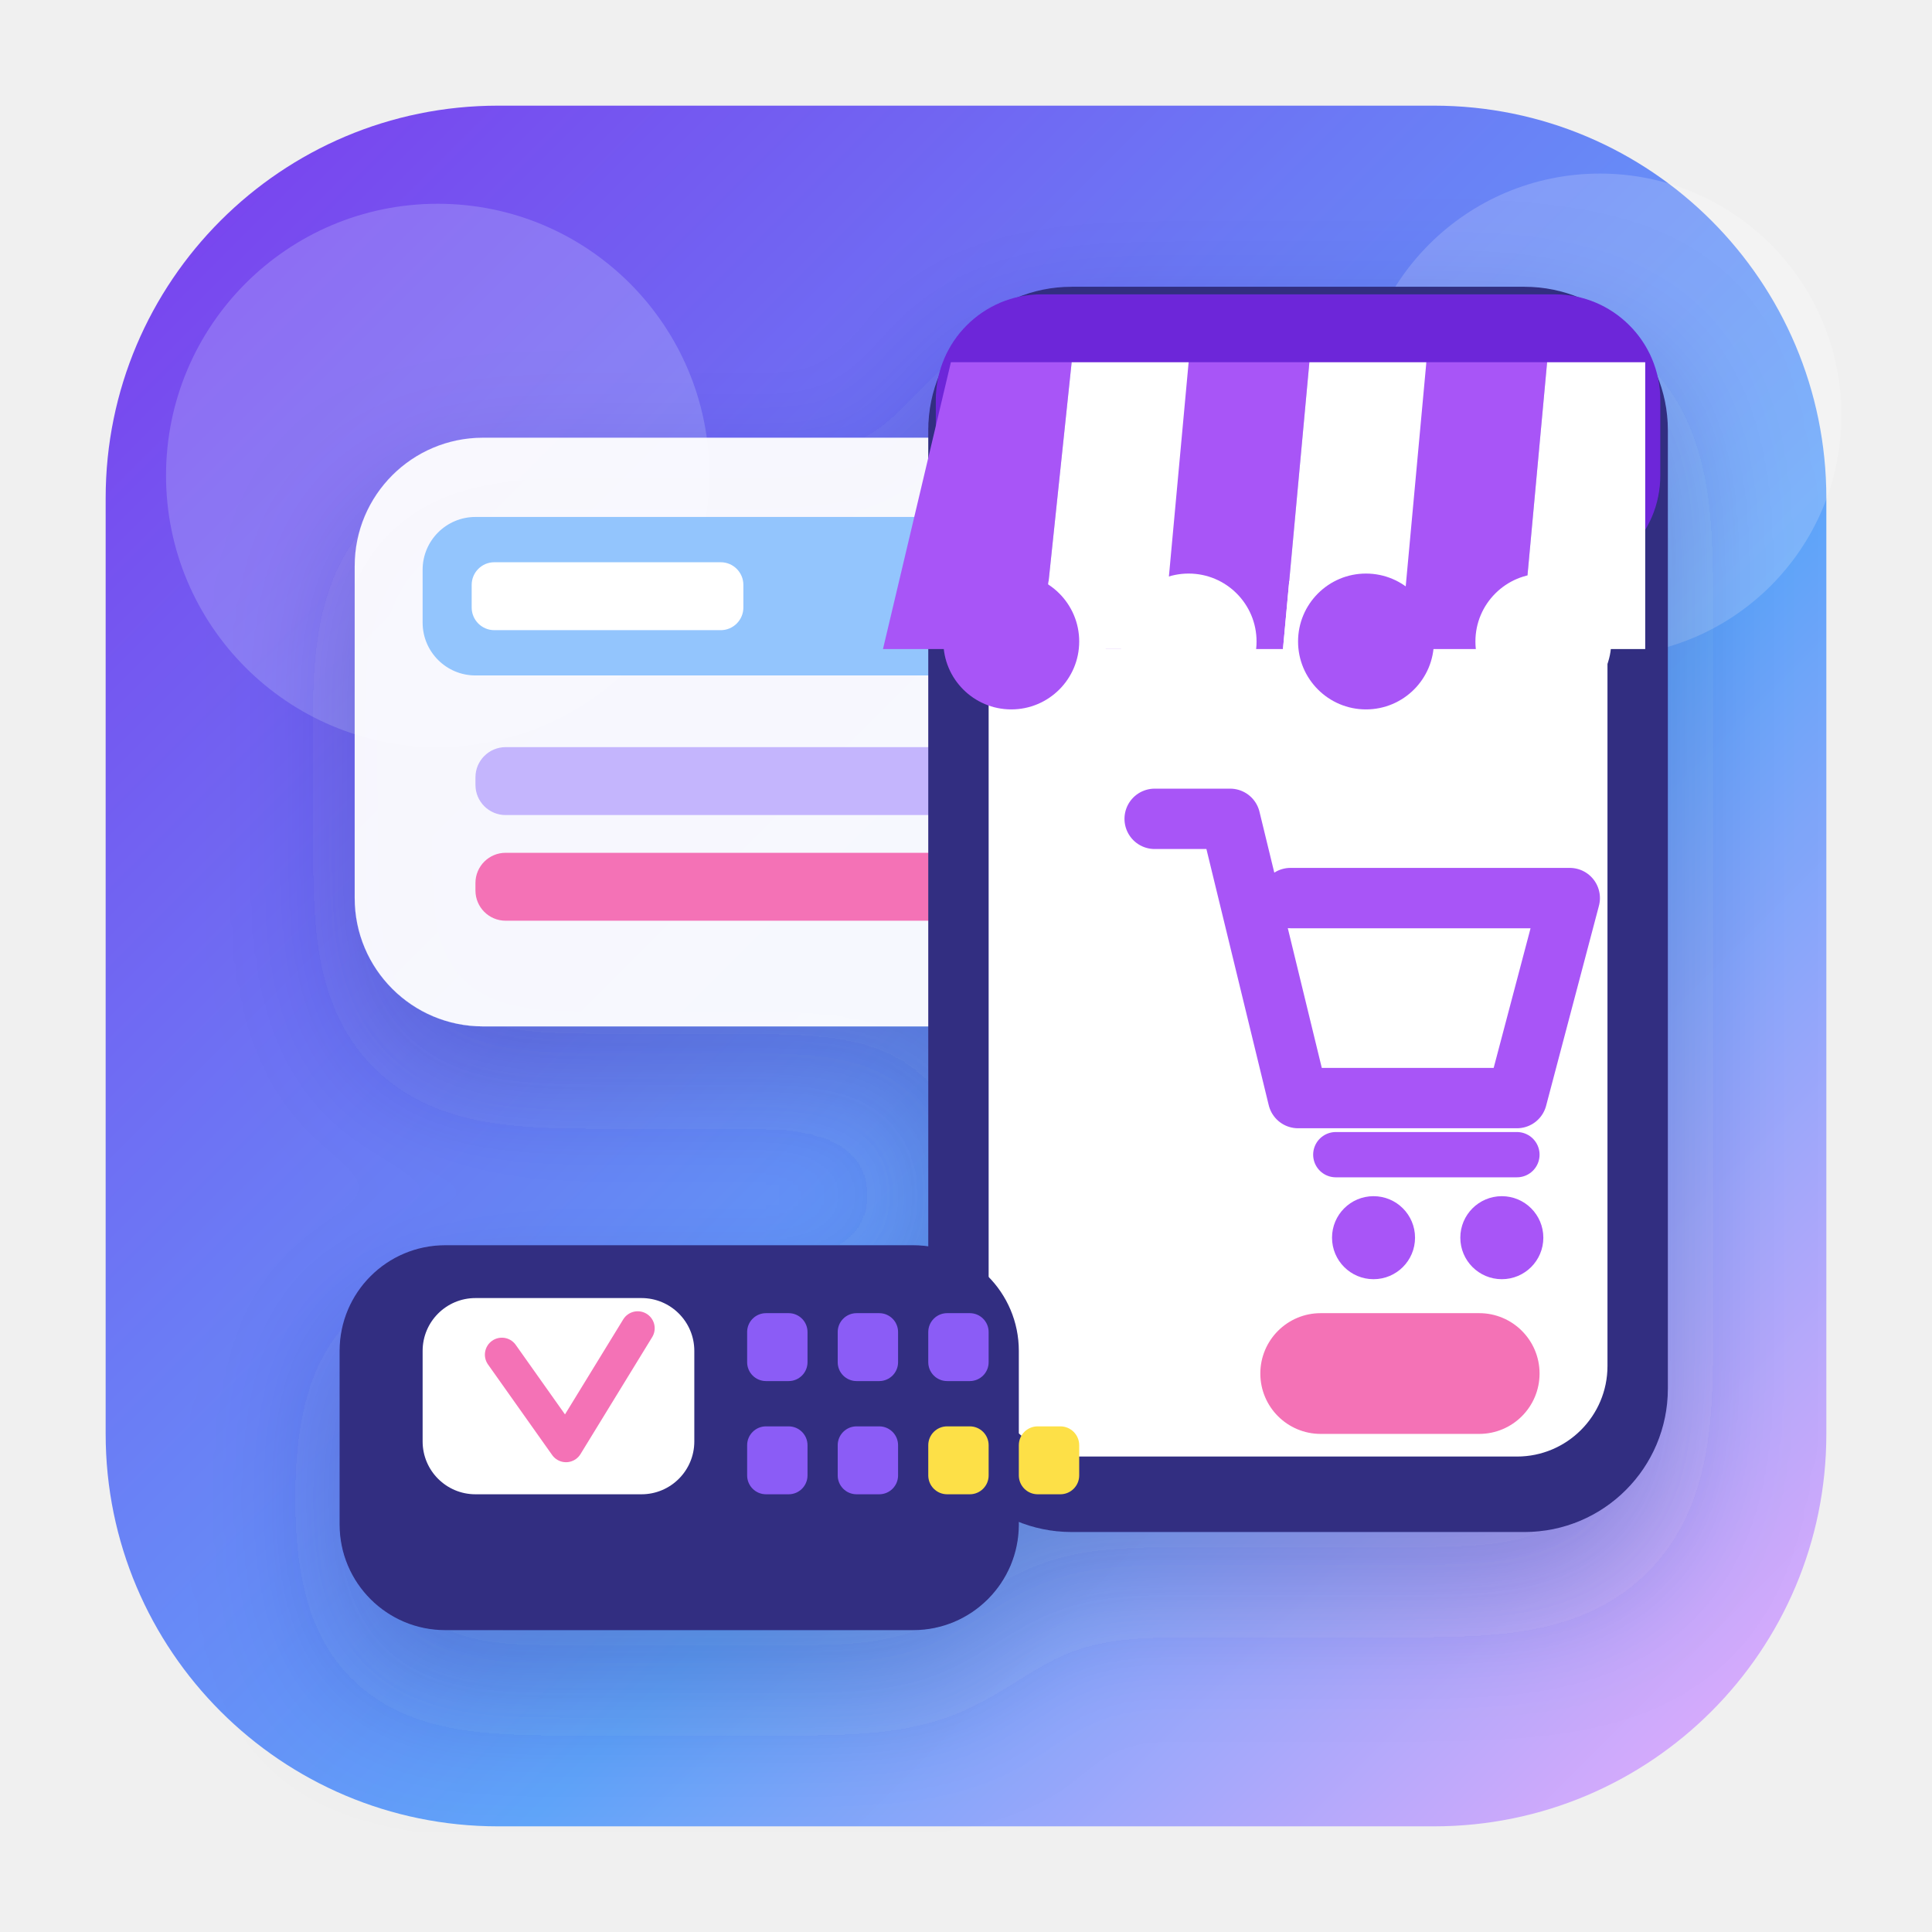
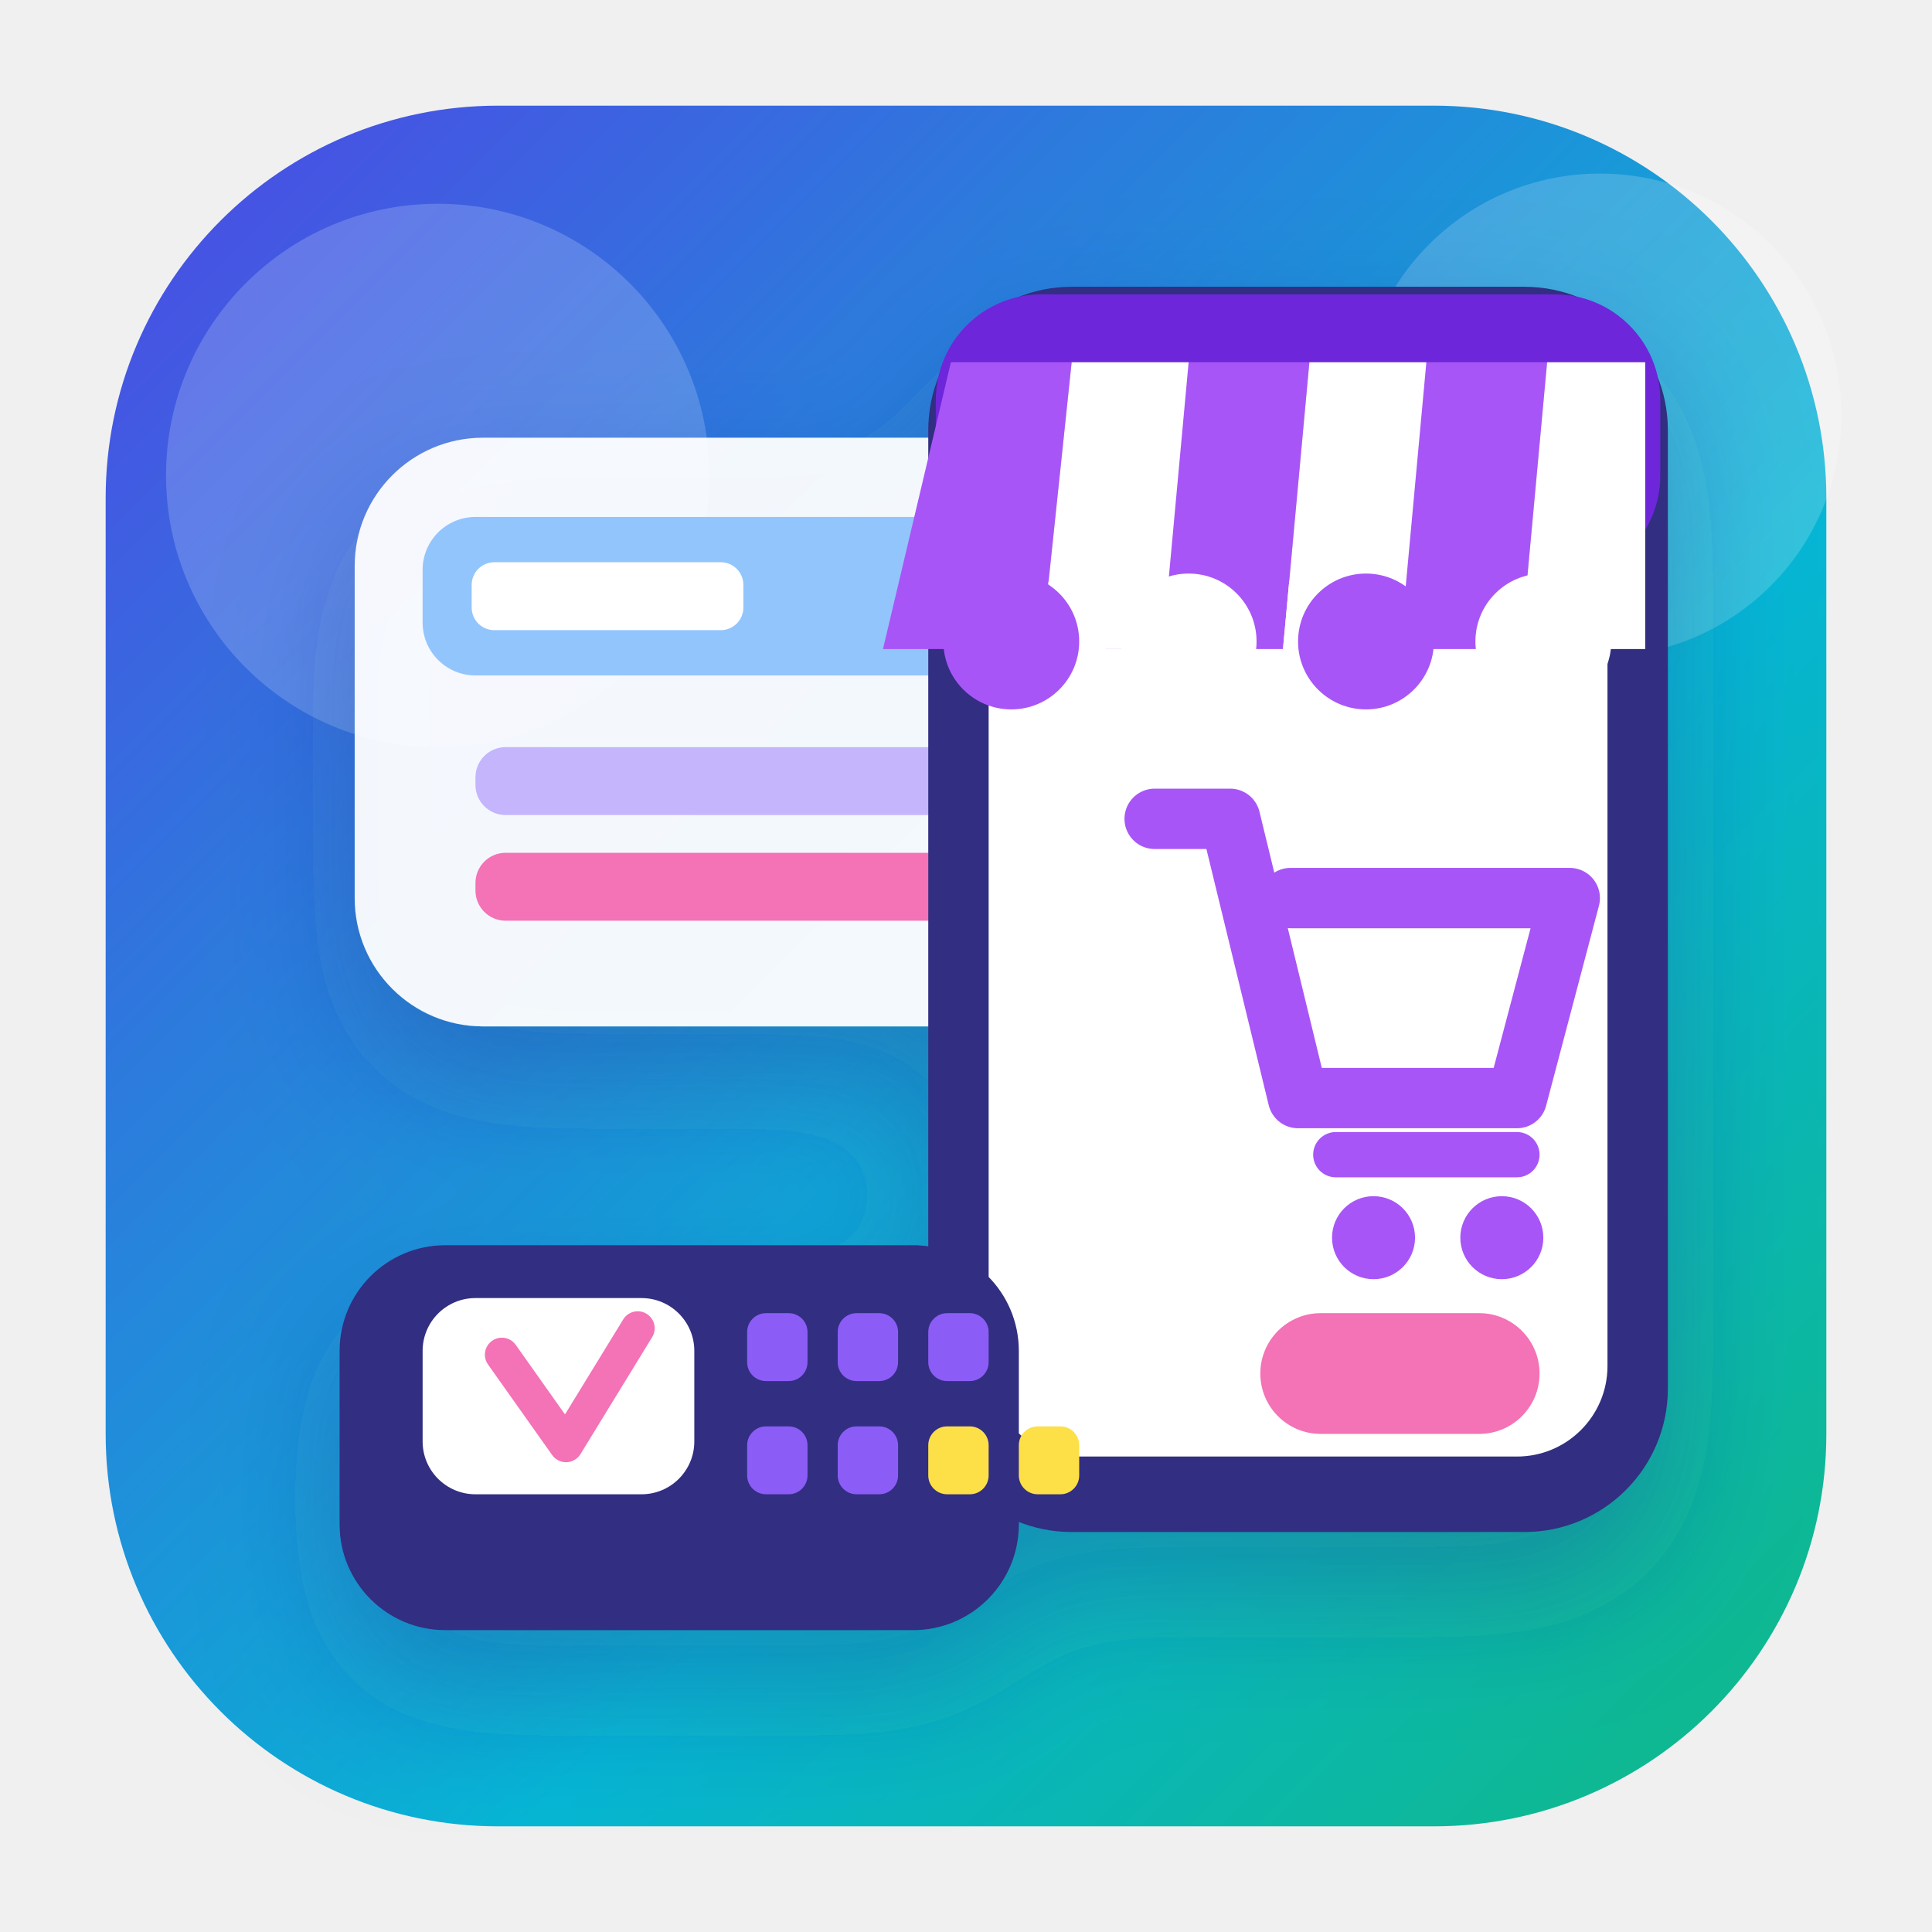
- <svg xmlns="http://www.w3.org/2000/svg" viewBox="0 0 512 512" role="img" aria-label="Phần mềm POS Offline">
+ <svg xmlns="http://www.w3.org/2000/svg" viewBox="0 0 512 512" role="img" aria-label="Ban Hang Offline">
  <defs>
    <linearGradient id="bg" x1="0" y1="0" x2="1" y2="1">
-       <stop offset="0" stop-color="#7c3aed" />
-       <stop offset="0.62" stop-color="#60a5fa" />
-       <stop offset="1" stop-color="#f0abfc" />
+       <stop offset="0" stop-color="#4f46e5" />
+       <stop offset="0.62" stop-color="#06b6d4" />
+       <stop offset="1" stop-color="#10b981" />
    </linearGradient>
    <filter id="shadow" x="-15%" y="-15%" width="130%" height="130%">
      <feDropShadow dx="0" dy="16" stdDeviation="18" flood-color="#312e81" flood-opacity=".28" />
    </filter>
  </defs>
  <rect x="28" y="28" width="456" height="456" rx="104" fill="url(#bg)" />
  <circle cx="116" cy="126" r="72" fill="#dbeafe" opacity=".22" />
  <circle cx="424" cy="110" r="64" fill="#fff" opacity=".18" />
  <g filter="url(#shadow)">
    <rect x="94" y="116" width="228" height="156" rx="34" fill="#fff" opacity=".94" />
    <rect x="112" y="137" width="188" height="42" rx="14" fill="#93c5fd" />
    <rect x="125" y="149" width="72" height="18" rx="6" fill="#fff" />
    <rect x="126" y="198" width="174" height="18" rx="8" fill="#c4b5fd" />
    <rect x="126" y="226" width="132" height="18" rx="8" fill="#f472b6" />
    <path d="M282 148l10 12m4-20l14 18" stroke="#fff" stroke-width="6" stroke-linecap="round" />
    <rect x="246" y="76" width="196" height="330" rx="38" fill="#312e81" />
    <rect x="262" y="96" width="164" height="290" rx="24" fill="#fff" />
    <rect x="248" y="78" width="192" height="76" rx="28" fill="#6d28d9" />
    <path d="M252 96h32l-8 76h-42zM315 96h32l-7 76h-47zM378 96h32l-7 76h-47z" fill="#a855f7" />
    <path d="M284 96h31l-7 76h-32zM347 96h31l-7 76h-31zM410 96h26v76h-33z" fill="#fff" />
    <circle cx="268" cy="170" r="18" fill="#a855f7" />
    <circle cx="315" cy="170" r="18" fill="#fff" />
    <circle cx="362" cy="170" r="18" fill="#a855f7" />
    <circle cx="409" cy="170" r="18" fill="#fff" />
    <path d="M306 217h20l18 74h58l14-53h-74" fill="none" stroke="#a855f7" stroke-width="16" stroke-linecap="round" stroke-linejoin="round" />
    <path d="M354 306h48" stroke="#a855f7" stroke-width="12" stroke-linecap="round" />
    <circle cx="364" cy="328" r="11" fill="#a855f7" />
    <circle cx="398" cy="328" r="11" fill="#a855f7" />
    <rect x="334" y="348" width="74" height="32" rx="16" fill="#f472b6" />
    <rect x="90" y="330" width="180" height="102" rx="28" fill="#312e81" />
    <rect x="112" y="344" width="72" height="52" rx="14" fill="#fff" />
    <path d="M133 359l17 24 19-31" fill="none" stroke="#f472b6" stroke-width="9" stroke-linecap="round" stroke-linejoin="round" />
    <g fill="#8b5cf6">
      <rect x="198" y="348" width="16" height="18" rx="5" />
      <rect x="222" y="348" width="16" height="18" rx="5" />
      <rect x="246" y="348" width="16" height="18" rx="5" />
      <rect x="198" y="378" width="16" height="18" rx="5" />
      <rect x="222" y="378" width="16" height="18" rx="5" />
    </g>
    <g fill="#fde047">
      <rect x="246" y="378" width="16" height="18" rx="5" />
      <rect x="270" y="378" width="16" height="18" rx="5" />
    </g>
  </g>
</svg>
